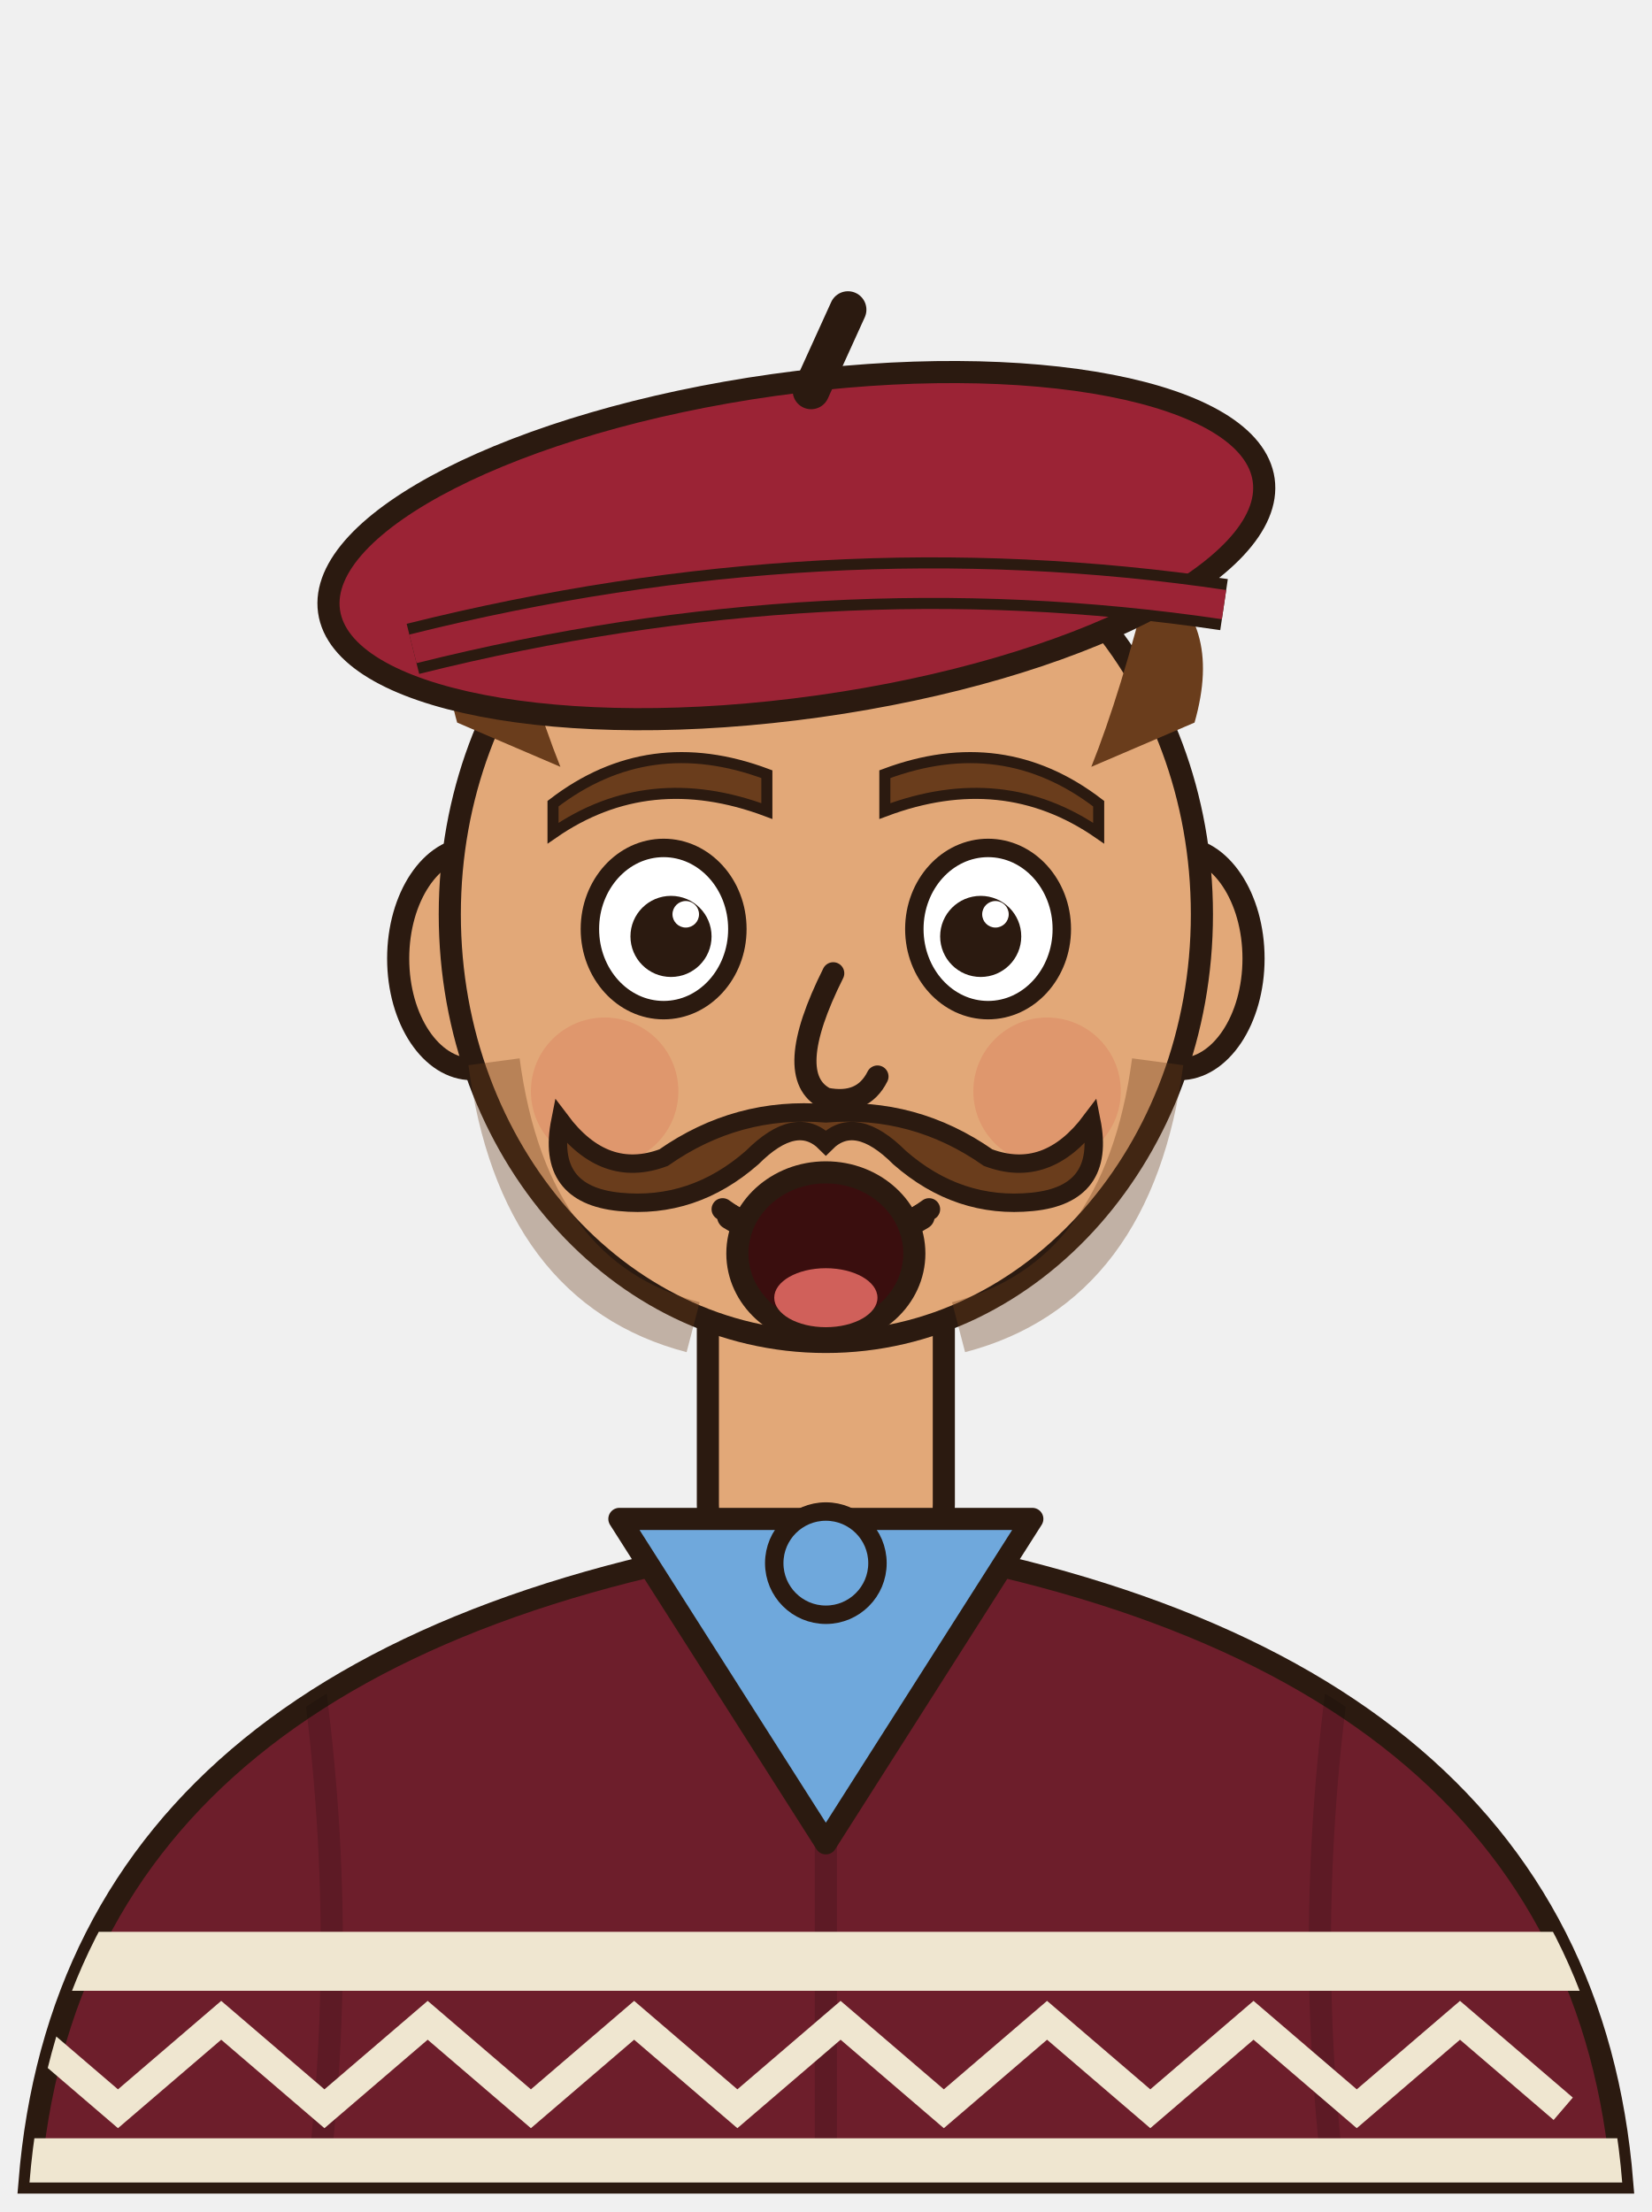
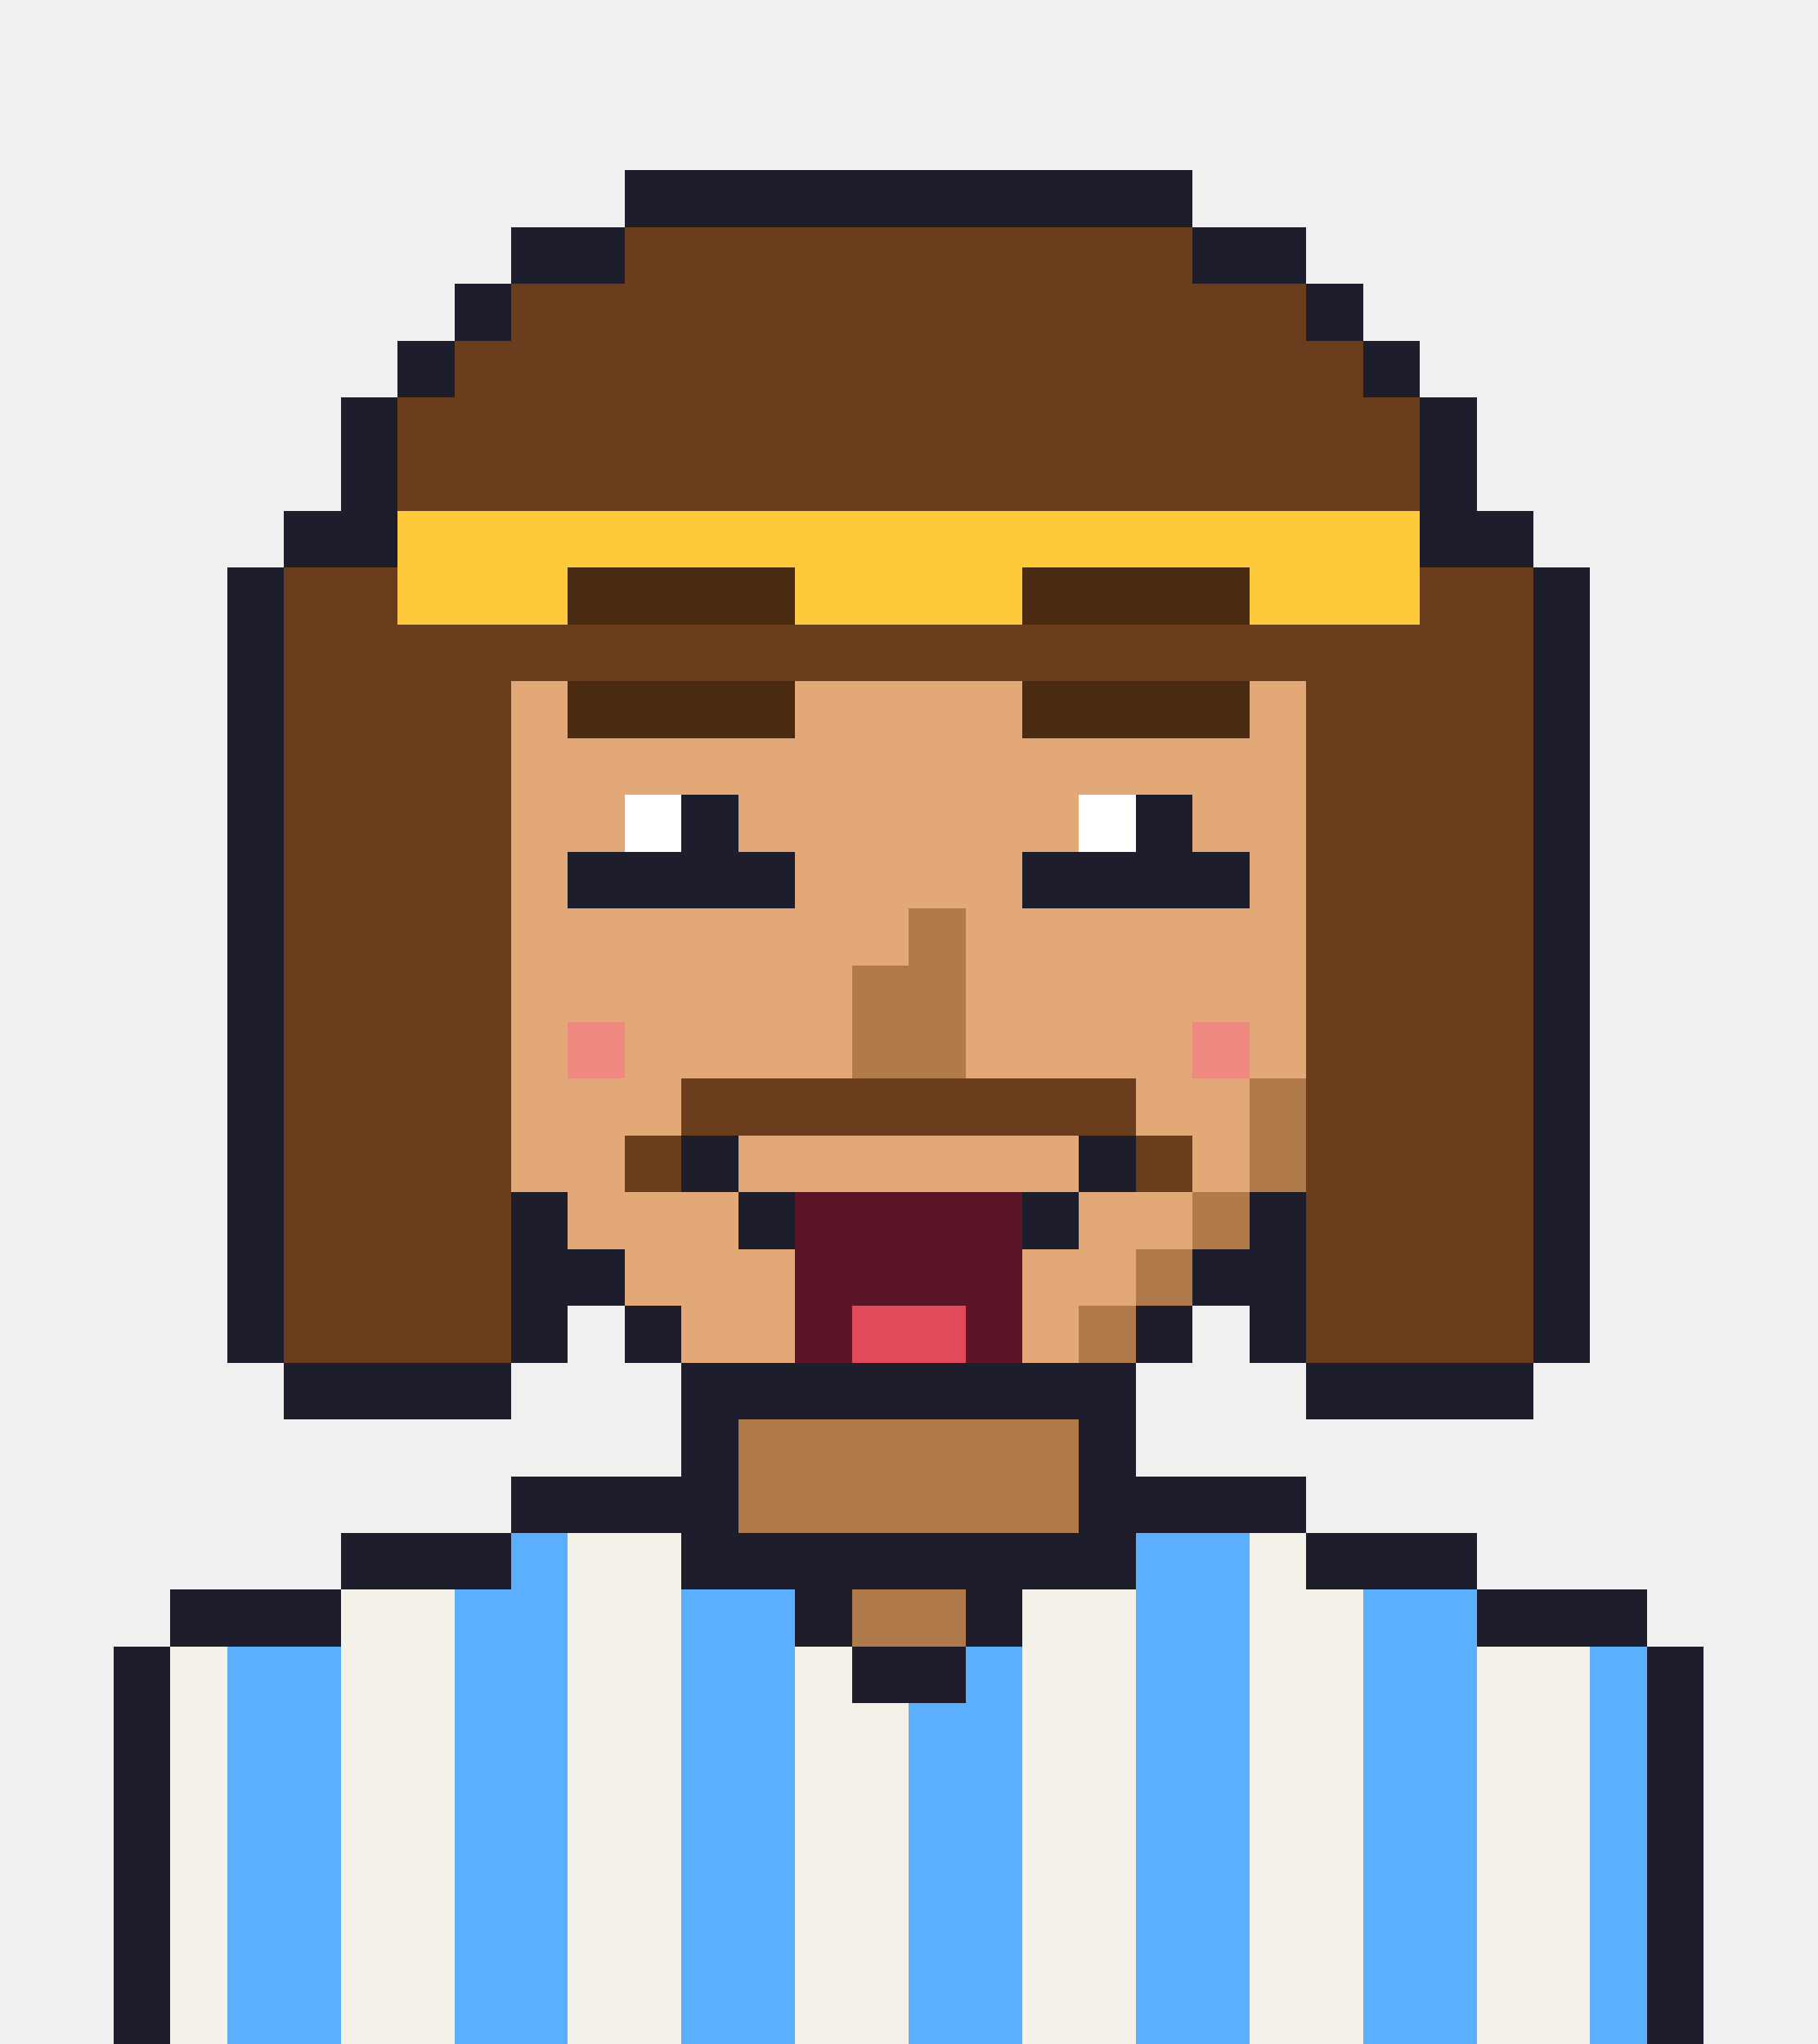
- <svg xmlns="http://www.w3.org/2000/svg" viewBox="-12 -24 224 300">
-   <defs>
-     <clipPath id="cp-g6">
-       <path d="M-8 272 Q-2 198 100 184 Q202 198 208 272 Z" />
-     </clipPath>
-   </defs>
+ <svg xmlns="http://www.w3.org/2000/svg" viewBox="0 0 32 36" shape-rendering="crispEdges" preserveAspectRatio="xMidYMax meet">
  <g class="respira">
-     <rect x="84" y="146" width="32" height="44" rx="10" fill="#e2a878" stroke="#2b1a10" stroke-width="3" />
-     <path d="M-8 272 Q-2 198 100 184 Q202 198 208 272 Z" fill="#6d1e2b" stroke="#2b1a10" stroke-width="3" />
-     <g clip-path="url(#cp-g6)">
-       <path d="M30 200 Q36 240 30 280 M170 200 Q164 240 170 280 M100 220 L100 280" stroke="#000" stroke-opacity=".15" stroke-width="3" fill="none" />
-       <rect x="-20" y="238" width="260" height="8" fill="#efe6d0" />
-       <polyline points="-10,250 4,262 18,250 32,262 46,250 60,262 74,250 88,262 102,250 116,262 130,250 144,262 158,250 172,262 186,250 200,262 " fill="none" stroke="#efe6d0" stroke-width="4" />
-       <rect x="-20" y="266" width="260" height="6" fill="#efe6d0" />
+     <g class="cuerpo">
+       <rect x="13" y="22" width="6" height="1" fill="#1d1d2b" />
+       <rect x="12" y="23" width="1" height="1" fill="#1d1d2b" />
+       <rect x="13" y="23" width="6" height="1" fill="#b07a4a" />
+       <rect x="19" y="23" width="1" height="1" fill="#1d1d2b" />
+       <rect x="12" y="24" width="1" height="1" fill="#1d1d2b" />
+       <rect x="13" y="24" width="6" height="1" fill="#b07a4a" />
+       <rect x="19" y="24" width="1" height="1" fill="#1d1d2b" />
+       <rect x="12" y="25" width="1" height="1" fill="#1d1d2b" />
+       <rect x="13" y="25" width="6" height="1" fill="#b07a4a" />
+       <rect x="19" y="25" width="1" height="1" fill="#1d1d2b" />
+       <rect x="9" y="26" width="4" height="1" fill="#1d1d2b" />
+       <rect x="13" y="26" width="6" height="1" fill="#b07a4a" />
+       <rect x="19" y="26" width="4" height="1" fill="#1d1d2b" />
+       <rect x="6" y="27" width="3" height="1" fill="#1d1d2b" />
+       <rect x="9" y="27" width="1" height="1" fill="#5ab0ff" />
+       <rect x="10" y="27" width="2" height="1" fill="#f4f1e8" />
+       <rect x="12" y="27" width="8" height="1" fill="#1d1d2b" />
+       <rect x="20" y="27" width="2" height="1" fill="#5ab0ff" />
+       <rect x="22" y="27" width="1" height="1" fill="#f4f1e8" />
+       <rect x="23" y="27" width="3" height="1" fill="#1d1d2b" />
+       <rect x="3" y="28" width="3" height="1" fill="#1d1d2b" />
+       <rect x="6" y="28" width="2" height="1" fill="#f4f1e8" />
+       <rect x="8" y="28" width="2" height="1" fill="#5ab0ff" />
+       <rect x="10" y="28" width="2" height="1" fill="#f4f1e8" />
+       <rect x="12" y="28" width="2" height="1" fill="#5ab0ff" />
+       <rect x="14" y="28" width="1" height="1" fill="#1d1d2b" />
+       <rect x="15" y="28" width="2" height="1" fill="#b07a4a" />
+       <rect x="17" y="28" width="1" height="1" fill="#1d1d2b" />
+       <rect x="18" y="28" width="2" height="1" fill="#f4f1e8" />
+       <rect x="20" y="28" width="2" height="1" fill="#5ab0ff" />
+       <rect x="22" y="28" width="2" height="1" fill="#f4f1e8" />
+       <rect x="24" y="28" width="2" height="1" fill="#5ab0ff" />
+       <rect x="26" y="28" width="3" height="1" fill="#1d1d2b" />
+       <rect x="2" y="29" width="1" height="1" fill="#1d1d2b" />
+       <rect x="3" y="29" width="1" height="1" fill="#f4f1e8" />
+       <rect x="4" y="29" width="2" height="1" fill="#5ab0ff" />
+       <rect x="6" y="29" width="2" height="1" fill="#f4f1e8" />
+       <rect x="8" y="29" width="2" height="1" fill="#5ab0ff" />
+       <rect x="10" y="29" width="2" height="1" fill="#f4f1e8" />
+       <rect x="12" y="29" width="2" height="1" fill="#5ab0ff" />
+       <rect x="14" y="29" width="1" height="1" fill="#f4f1e8" />
+       <rect x="15" y="29" width="2" height="1" fill="#1d1d2b" />
+       <rect x="17" y="29" width="1" height="1" fill="#5ab0ff" />
+       <rect x="18" y="29" width="2" height="1" fill="#f4f1e8" />
+       <rect x="20" y="29" width="2" height="1" fill="#5ab0ff" />
+       <rect x="22" y="29" width="2" height="1" fill="#f4f1e8" />
+       <rect x="24" y="29" width="2" height="1" fill="#5ab0ff" />
+       <rect x="26" y="29" width="2" height="1" fill="#f4f1e8" />
+       <rect x="28" y="29" width="1" height="1" fill="#5ab0ff" />
+       <rect x="29" y="29" width="1" height="1" fill="#1d1d2b" />
+       <rect x="2" y="30" width="1" height="1" fill="#1d1d2b" />
+       <rect x="3" y="30" width="1" height="1" fill="#f4f1e8" />
+       <rect x="4" y="30" width="2" height="1" fill="#5ab0ff" />
+       <rect x="6" y="30" width="2" height="1" fill="#f4f1e8" />
+       <rect x="8" y="30" width="2" height="1" fill="#5ab0ff" />
+       <rect x="10" y="30" width="2" height="1" fill="#f4f1e8" />
+       <rect x="12" y="30" width="2" height="1" fill="#5ab0ff" />
+       <rect x="14" y="30" width="2" height="1" fill="#f4f1e8" />
+       <rect x="16" y="30" width="2" height="1" fill="#5ab0ff" />
+       <rect x="18" y="30" width="2" height="1" fill="#f4f1e8" />
+       <rect x="20" y="30" width="2" height="1" fill="#5ab0ff" />
+       <rect x="22" y="30" width="2" height="1" fill="#f4f1e8" />
+       <rect x="24" y="30" width="2" height="1" fill="#5ab0ff" />
+       <rect x="26" y="30" width="2" height="1" fill="#f4f1e8" />
+       <rect x="28" y="30" width="1" height="1" fill="#5ab0ff" />
+       <rect x="29" y="30" width="1" height="1" fill="#1d1d2b" />
+       <rect x="2" y="31" width="1" height="1" fill="#1d1d2b" />
+       <rect x="3" y="31" width="1" height="1" fill="#f4f1e8" />
+       <rect x="4" y="31" width="2" height="1" fill="#5ab0ff" />
+       <rect x="6" y="31" width="2" height="1" fill="#f4f1e8" />
+       <rect x="8" y="31" width="2" height="1" fill="#5ab0ff" />
+       <rect x="10" y="31" width="2" height="1" fill="#f4f1e8" />
+       <rect x="12" y="31" width="2" height="1" fill="#5ab0ff" />
+       <rect x="14" y="31" width="2" height="1" fill="#f4f1e8" />
+       <rect x="16" y="31" width="2" height="1" fill="#5ab0ff" />
+       <rect x="18" y="31" width="2" height="1" fill="#f4f1e8" />
+       <rect x="20" y="31" width="2" height="1" fill="#5ab0ff" />
+       <rect x="22" y="31" width="2" height="1" fill="#f4f1e8" />
+       <rect x="24" y="31" width="2" height="1" fill="#5ab0ff" />
+       <rect x="26" y="31" width="2" height="1" fill="#f4f1e8" />
+       <rect x="28" y="31" width="1" height="1" fill="#5ab0ff" />
+       <rect x="29" y="31" width="1" height="1" fill="#1d1d2b" />
+       <rect x="2" y="32" width="1" height="1" fill="#1d1d2b" />
+       <rect x="3" y="32" width="1" height="1" fill="#f4f1e8" />
+       <rect x="4" y="32" width="2" height="1" fill="#5ab0ff" />
+       <rect x="6" y="32" width="2" height="1" fill="#f4f1e8" />
+       <rect x="8" y="32" width="2" height="1" fill="#5ab0ff" />
+       <rect x="10" y="32" width="2" height="1" fill="#f4f1e8" />
+       <rect x="12" y="32" width="2" height="1" fill="#5ab0ff" />
+       <rect x="14" y="32" width="2" height="1" fill="#f4f1e8" />
+       <rect x="16" y="32" width="2" height="1" fill="#5ab0ff" />
+       <rect x="18" y="32" width="2" height="1" fill="#f4f1e8" />
+       <rect x="20" y="32" width="2" height="1" fill="#5ab0ff" />
+       <rect x="22" y="32" width="2" height="1" fill="#f4f1e8" />
+       <rect x="24" y="32" width="2" height="1" fill="#5ab0ff" />
+       <rect x="26" y="32" width="2" height="1" fill="#f4f1e8" />
+       <rect x="28" y="32" width="1" height="1" fill="#5ab0ff" />
+       <rect x="29" y="32" width="1" height="1" fill="#1d1d2b" />
+       <rect x="2" y="33" width="1" height="1" fill="#1d1d2b" />
+       <rect x="3" y="33" width="1" height="1" fill="#f4f1e8" />
+       <rect x="4" y="33" width="2" height="1" fill="#5ab0ff" />
+       <rect x="6" y="33" width="2" height="1" fill="#f4f1e8" />
+       <rect x="8" y="33" width="2" height="1" fill="#5ab0ff" />
+       <rect x="10" y="33" width="2" height="1" fill="#f4f1e8" />
+       <rect x="12" y="33" width="2" height="1" fill="#5ab0ff" />
+       <rect x="14" y="33" width="2" height="1" fill="#f4f1e8" />
+       <rect x="16" y="33" width="2" height="1" fill="#5ab0ff" />
+       <rect x="18" y="33" width="2" height="1" fill="#f4f1e8" />
+       <rect x="20" y="33" width="2" height="1" fill="#5ab0ff" />
+       <rect x="22" y="33" width="2" height="1" fill="#f4f1e8" />
+       <rect x="24" y="33" width="2" height="1" fill="#5ab0ff" />
+       <rect x="26" y="33" width="2" height="1" fill="#f4f1e8" />
+       <rect x="28" y="33" width="1" height="1" fill="#5ab0ff" />
+       <rect x="29" y="33" width="1" height="1" fill="#1d1d2b" />
+       <rect x="2" y="34" width="1" height="1" fill="#1d1d2b" />
+       <rect x="3" y="34" width="1" height="1" fill="#f4f1e8" />
+       <rect x="4" y="34" width="2" height="1" fill="#5ab0ff" />
+       <rect x="6" y="34" width="2" height="1" fill="#f4f1e8" />
+       <rect x="8" y="34" width="2" height="1" fill="#5ab0ff" />
+       <rect x="10" y="34" width="2" height="1" fill="#f4f1e8" />
+       <rect x="12" y="34" width="2" height="1" fill="#5ab0ff" />
+       <rect x="14" y="34" width="2" height="1" fill="#f4f1e8" />
+       <rect x="16" y="34" width="2" height="1" fill="#5ab0ff" />
+       <rect x="18" y="34" width="2" height="1" fill="#f4f1e8" />
+       <rect x="20" y="34" width="2" height="1" fill="#5ab0ff" />
+       <rect x="22" y="34" width="2" height="1" fill="#f4f1e8" />
+       <rect x="24" y="34" width="2" height="1" fill="#5ab0ff" />
+       <rect x="26" y="34" width="2" height="1" fill="#f4f1e8" />
+       <rect x="28" y="34" width="1" height="1" fill="#5ab0ff" />
+       <rect x="29" y="34" width="1" height="1" fill="#1d1d2b" />
+       <rect x="2" y="35" width="1" height="1" fill="#1d1d2b" />
+       <rect x="3" y="35" width="1" height="1" fill="#f4f1e8" />
+       <rect x="4" y="35" width="2" height="1" fill="#5ab0ff" />
+       <rect x="6" y="35" width="2" height="1" fill="#f4f1e8" />
+       <rect x="8" y="35" width="2" height="1" fill="#5ab0ff" />
+       <rect x="10" y="35" width="2" height="1" fill="#f4f1e8" />
+       <rect x="12" y="35" width="2" height="1" fill="#5ab0ff" />
+       <rect x="14" y="35" width="2" height="1" fill="#f4f1e8" />
+       <rect x="16" y="35" width="2" height="1" fill="#5ab0ff" />
+       <rect x="18" y="35" width="2" height="1" fill="#f4f1e8" />
+       <rect x="20" y="35" width="2" height="1" fill="#5ab0ff" />
+       <rect x="22" y="35" width="2" height="1" fill="#f4f1e8" />
+       <rect x="24" y="35" width="2" height="1" fill="#5ab0ff" />
+       <rect x="26" y="35" width="2" height="1" fill="#f4f1e8" />
+       <rect x="28" y="35" width="1" height="1" fill="#5ab0ff" />
+       <rect x="29" y="35" width="1" height="1" fill="#1d1d2b" />
    </g>
-     <path d="M72 182 L128 182 L100 226 Z" fill="#6fa8dc" stroke="#2b1a10" stroke-width="3" stroke-linejoin="round" />
-     <circle cx="100" cy="188" r="7" fill="#6fa8dc" stroke="#2b1a10" stroke-width="2.5" />
    <g class="cabeza">
-       <ellipse cx="52" cy="106" rx="10" ry="15" fill="#e2a878" stroke="#2b1a10" stroke-width="3" />
-       <ellipse cx="148" cy="106" rx="10" ry="15" fill="#e2a878" stroke="#2b1a10" stroke-width="3" />
-       <ellipse cx="100" cy="100" rx="51" ry="58" fill="#e2a878" stroke="#2b1a10" stroke-width="3" />
-       <path d="M55 120 Q59 150 82 156 M145 120 Q141 150 118 156" stroke="#6a3d1c" stroke-opacity=".35" stroke-width="7" fill="none" />
-       <circle cx="70" cy="124" r="10" fill="#d8644a" opacity=".25" />
-       <circle cx="130" cy="124" r="10" fill="#d8644a" opacity=".25" />
-       <g transform="translate(78 102)">
-         <g class="anim ojo ojo-i">
-           <g class="parpadeo">
-             <ellipse rx="10" ry="11" fill="#fff" stroke="#2b1a10" stroke-width="2.5" />
-             <circle cx="1" cy="1" r="5.5" fill="#2b1a10" />
-             <circle cx="3" cy="-2" r="1.8" fill="#fff" />
-           </g>
-         </g>
-       </g>
-       <g transform="translate(122 102)">
-         <g class="anim ojo ojo-d">
-           <g class="parpadeo">
-             <ellipse rx="10" ry="11" fill="#fff" stroke="#2b1a10" stroke-width="2.5" />
-             <circle cx="-1" cy="1" r="5.5" fill="#2b1a10" />
-             <circle cx="1" cy="-2" r="1.8" fill="#fff" />
-           </g>
-         </g>
-       </g>
-       <g transform="translate(78 82)">
-         <path class="anim ceja ceja-i" d="M-15 3 Q-2 -7 14 -1 L14 4 Q-2 -2 -15 7Z" fill="#6a3d1c" stroke="#2b1a10" stroke-width="1.5" />
-       </g>
-       <g transform="translate(122 82)">
-         <path class="anim ceja ceja-d" d="M15 3 Q2 -7 -14 -1 L-14 4 Q2 -2 15 7Z" fill="#6a3d1c" stroke="#2b1a10" stroke-width="1.5" />
-       </g>
-       <path d="M101 108 Q94 122 100 125 Q105 126 107 122" fill="none" stroke="#2b1a10" stroke-width="3" stroke-linecap="round" />
-       <g transform="translate(100 142)">
-         <g class="anim boca">
-           <rect x="-38" y="-20" width="76" height="40" fill="none" />
-           <path class="anim bv normal" d="M-13 -1 Q0 7 13 -1" fill="none" stroke="#2b1a10" stroke-width="3.5" stroke-linecap="round" />
-           <g class="anim bv mordida">
-             <path d="M-14 -2 Q0 8 14 -2" fill="#9a2e2e" stroke="#2b1a10" stroke-width="3" stroke-linecap="round" />
-             <rect x="-9" y="-3" width="18" height="6" rx="2" fill="#fff" stroke="#2b1a10" stroke-width="2" />
-           </g>
-           <g class="anim bv pico">
-             <ellipse cx="0" cy="1" rx="6" ry="7.5" fill="#c0504a" stroke="#2b1a10" stroke-width="3" />
-             <path d="M-3 1 Q0 3 3 1" stroke="#2b1a10" stroke-width="2" fill="none" />
-           </g>
-           <g class="anim bv abierta">
-             <ellipse cx="0" cy="4" rx="12" ry="11" fill="#3a0e0e" stroke="#2b1a10" stroke-width="3" />
-             <ellipse cx="0" cy="10" rx="7" ry="4" fill="#d0605a" />
-           </g>
-           <path d="M-36 -14 Q-38 -4 -28 -3 Q-18 -2 -10 -9 Q-4 -15 0 -11 Q4 -15 10 -9 Q18 -2 28 -3 Q38 -4 36 -14       Q30 -6 22 -9 Q12 -16 0 -15 Q-12 -16 -22 -9 Q-30 -6 -36 -14Z" fill="#6a3d1c" stroke="#2b1a10" stroke-width="2.5" />
-         </g>
-       </g>
-       <path d="M50 74 Q46 60 56 54 Q60 70 64 80Z M150 74 Q154 60 144 54 Q140 70 136 80Z" fill="#6a3d1c" />
-       <ellipse cx="96" cy="50" rx="64" ry="22" transform="rotate(-8 96 50)" fill="#9b2335" stroke="#2b1a10" stroke-width="3" />
-       <path d="M44 64 Q100 50 154 58" stroke="#2b1a10" stroke-width="7" fill="none" />
-       <path d="M44 64 Q100 50 154 58" stroke="#9b2335" stroke-width="4" fill="none" />
-       <path d="M98 29 L103 18" stroke="#2b1a10" stroke-width="5" stroke-linecap="round" />
+       <rect x="11" y="3" width="10" height="1" fill="#1d1d2b" />
+       <rect x="9" y="4" width="2" height="1" fill="#1d1d2b" />
+       <rect x="11" y="4" width="10" height="1" fill="#6a3d1c" />
+       <rect x="21" y="4" width="2" height="1" fill="#1d1d2b" />
+       <rect x="8" y="5" width="1" height="1" fill="#1d1d2b" />
+       <rect x="9" y="5" width="14" height="1" fill="#6a3d1c" />
+       <rect x="23" y="5" width="1" height="1" fill="#1d1d2b" />
+       <rect x="7" y="6" width="1" height="1" fill="#1d1d2b" />
+       <rect x="8" y="6" width="16" height="1" fill="#6a3d1c" />
+       <rect x="24" y="6" width="1" height="1" fill="#1d1d2b" />
+       <rect x="6" y="7" width="1" height="1" fill="#1d1d2b" />
+       <rect x="7" y="7" width="18" height="1" fill="#6a3d1c" />
+       <rect x="25" y="7" width="1" height="1" fill="#1d1d2b" />
+       <rect x="6" y="8" width="1" height="1" fill="#1d1d2b" />
+       <rect x="7" y="8" width="18" height="1" fill="#6a3d1c" />
+       <rect x="25" y="8" width="1" height="1" fill="#1d1d2b" />
+       <rect x="5" y="9" width="2" height="1" fill="#1d1d2b" />
+       <rect x="7" y="9" width="18" height="1" fill="#ffc93c" />
+       <rect x="25" y="9" width="2" height="1" fill="#1d1d2b" />
+       <rect x="4" y="10" width="1" height="1" fill="#1d1d2b" />
+       <rect x="5" y="10" width="2" height="1" fill="#6a3d1c" />
+       <rect x="7" y="10" width="18" height="1" fill="#ffc93c" />
+       <rect x="25" y="10" width="2" height="1" fill="#6a3d1c" />
+       <rect x="27" y="10" width="1" height="1" fill="#1d1d2b" />
+       <rect x="4" y="11" width="1" height="1" fill="#1d1d2b" />
+       <rect x="5" y="11" width="22" height="1" fill="#6a3d1c" />
+       <rect x="27" y="11" width="1" height="1" fill="#1d1d2b" />
+       <rect x="4" y="12" width="1" height="1" fill="#1d1d2b" />
+       <rect x="5" y="12" width="4" height="1" fill="#6a3d1c" />
+       <rect x="9" y="12" width="14" height="1" fill="#e2a878" />
+       <rect x="23" y="12" width="4" height="1" fill="#6a3d1c" />
+       <rect x="27" y="12" width="1" height="1" fill="#1d1d2b" />
+       <rect x="4" y="13" width="1" height="1" fill="#1d1d2b" />
+       <rect x="5" y="13" width="4" height="1" fill="#6a3d1c" />
+       <rect x="9" y="13" width="14" height="1" fill="#e2a878" />
+       <rect x="23" y="13" width="4" height="1" fill="#6a3d1c" />
+       <rect x="27" y="13" width="1" height="1" fill="#1d1d2b" />
+       <rect x="4" y="14" width="1" height="1" fill="#1d1d2b" />
+       <rect x="5" y="14" width="4" height="1" fill="#6a3d1c" />
+       <rect x="9" y="14" width="14" height="1" fill="#e2a878" />
+       <rect x="23" y="14" width="4" height="1" fill="#6a3d1c" />
+       <rect x="27" y="14" width="1" height="1" fill="#1d1d2b" />
+       <rect x="4" y="15" width="1" height="1" fill="#1d1d2b" />
+       <rect x="5" y="15" width="4" height="1" fill="#6a3d1c" />
+       <rect x="9" y="15" width="14" height="1" fill="#e2a878" />
+       <rect x="23" y="15" width="4" height="1" fill="#6a3d1c" />
+       <rect x="27" y="15" width="1" height="1" fill="#1d1d2b" />
+       <rect x="4" y="16" width="1" height="1" fill="#1d1d2b" />
+       <rect x="5" y="16" width="4" height="1" fill="#6a3d1c" />
+       <rect x="9" y="16" width="7" height="1" fill="#e2a878" />
+       <rect x="16" y="16" width="1" height="1" fill="#b07a4a" />
+       <rect x="17" y="16" width="6" height="1" fill="#e2a878" />
+       <rect x="23" y="16" width="4" height="1" fill="#6a3d1c" />
+       <rect x="27" y="16" width="1" height="1" fill="#1d1d2b" />
+       <rect x="4" y="17" width="1" height="1" fill="#1d1d2b" />
+       <rect x="5" y="17" width="4" height="1" fill="#6a3d1c" />
+       <rect x="9" y="17" width="6" height="1" fill="#e2a878" />
+       <rect x="15" y="17" width="2" height="1" fill="#b07a4a" />
+       <rect x="17" y="17" width="6" height="1" fill="#e2a878" />
+       <rect x="23" y="17" width="4" height="1" fill="#6a3d1c" />
+       <rect x="27" y="17" width="1" height="1" fill="#1d1d2b" />
+       <rect x="4" y="18" width="1" height="1" fill="#1d1d2b" />
+       <rect x="5" y="18" width="4" height="1" fill="#6a3d1c" />
+       <rect x="9" y="18" width="1" height="1" fill="#e2a878" />
+       <rect x="10" y="18" width="1" height="1" fill="#f08a80" />
+       <rect x="11" y="18" width="4" height="1" fill="#e2a878" />
+       <rect x="15" y="18" width="2" height="1" fill="#b07a4a" />
+       <rect x="17" y="18" width="4" height="1" fill="#e2a878" />
+       <rect x="21" y="18" width="1" height="1" fill="#f08a80" />
+       <rect x="22" y="18" width="1" height="1" fill="#e2a878" />
+       <rect x="23" y="18" width="4" height="1" fill="#6a3d1c" />
+       <rect x="27" y="18" width="1" height="1" fill="#1d1d2b" />
+       <rect x="4" y="19" width="1" height="1" fill="#1d1d2b" />
+       <rect x="5" y="19" width="4" height="1" fill="#6a3d1c" />
+       <rect x="9" y="19" width="3" height="1" fill="#e2a878" />
+       <rect x="12" y="19" width="8" height="1" fill="#6a3d1c" />
+       <rect x="20" y="19" width="2" height="1" fill="#e2a878" />
+       <rect x="22" y="19" width="1" height="1" fill="#b07a4a" />
+       <rect x="23" y="19" width="4" height="1" fill="#6a3d1c" />
+       <rect x="27" y="19" width="1" height="1" fill="#1d1d2b" />
+       <rect x="4" y="20" width="1" height="1" fill="#1d1d2b" />
+       <rect x="5" y="20" width="4" height="1" fill="#6a3d1c" />
+       <rect x="9" y="20" width="2" height="1" fill="#e2a878" />
+       <rect x="11" y="20" width="1" height="1" fill="#6a3d1c" />
+       <rect x="12" y="20" width="8" height="1" fill="#e2a878" />
+       <rect x="20" y="20" width="1" height="1" fill="#6a3d1c" />
+       <rect x="21" y="20" width="1" height="1" fill="#e2a878" />
+       <rect x="22" y="20" width="1" height="1" fill="#b07a4a" />
+       <rect x="23" y="20" width="4" height="1" fill="#6a3d1c" />
+       <rect x="27" y="20" width="1" height="1" fill="#1d1d2b" />
+       <rect x="4" y="21" width="1" height="1" fill="#1d1d2b" />
+       <rect x="5" y="21" width="4" height="1" fill="#6a3d1c" />
+       <rect x="9" y="21" width="1" height="1" fill="#1d1d2b" />
+       <rect x="10" y="21" width="11" height="1" fill="#e2a878" />
+       <rect x="21" y="21" width="1" height="1" fill="#b07a4a" />
+       <rect x="22" y="21" width="1" height="1" fill="#1d1d2b" />
+       <rect x="23" y="21" width="4" height="1" fill="#6a3d1c" />
+       <rect x="27" y="21" width="1" height="1" fill="#1d1d2b" />
+       <rect x="4" y="22" width="1" height="1" fill="#1d1d2b" />
+       <rect x="5" y="22" width="4" height="1" fill="#6a3d1c" />
+       <rect x="9" y="22" width="2" height="1" fill="#1d1d2b" />
+       <rect x="11" y="22" width="9" height="1" fill="#e2a878" />
+       <rect x="20" y="22" width="1" height="1" fill="#b07a4a" />
+       <rect x="21" y="22" width="2" height="1" fill="#1d1d2b" />
+       <rect x="23" y="22" width="4" height="1" fill="#6a3d1c" />
+       <rect x="27" y="22" width="1" height="1" fill="#1d1d2b" />
+       <rect x="4" y="23" width="1" height="1" fill="#1d1d2b" />
+       <rect x="5" y="23" width="4" height="1" fill="#6a3d1c" />
+       <rect x="9" y="23" width="1" height="1" fill="#1d1d2b" />
+       <rect x="11" y="23" width="1" height="1" fill="#1d1d2b" />
+       <rect x="12" y="23" width="7" height="1" fill="#e2a878" />
+       <rect x="19" y="23" width="1" height="1" fill="#b07a4a" />
+       <rect x="20" y="23" width="1" height="1" fill="#1d1d2b" />
+       <rect x="22" y="23" width="1" height="1" fill="#1d1d2b" />
+       <rect x="23" y="23" width="4" height="1" fill="#6a3d1c" />
+       <rect x="27" y="23" width="1" height="1" fill="#1d1d2b" />
+       <rect x="5" y="24" width="4" height="1" fill="#1d1d2b" />
+       <rect x="12" y="24" width="8" height="1" fill="#1d1d2b" />
+       <rect x="23" y="24" width="4" height="1" fill="#1d1d2b" />
+       <g class="capa ojo-i parpadeo">
+         <rect x="11" y="14" width="1" height="1" fill="#ffffff" />
+         <rect x="12" y="14" width="1" height="1" fill="#1d1d2b" />
+         <rect x="11" y="15" width="2" height="1" fill="#1d1d2b" />
+       </g>
+       <g class="capa ojo-d parpadeo">
+         <rect x="19" y="14" width="1" height="1" fill="#ffffff" />
+         <rect x="20" y="14" width="1" height="1" fill="#1d1d2b" />
+         <rect x="19" y="15" width="2" height="1" fill="#1d1d2b" />
+       </g>
+       <g class="capa ojo-i-c">
+         <rect x="10" y="15" width="4" height="1" fill="#1d1d2b" />
+       </g>
+       <g class="capa ojo-d-c">
+         <rect x="18" y="15" width="4" height="1" fill="#1d1d2b" />
+       </g>
+       <g class="capa cejas">
+         <rect x="10" y="12" width="4" height="1" fill="#4a2a10" />
+         <rect x="18" y="12" width="4" height="1" fill="#4a2a10" />
+       </g>
+       <g class="capa cejas-arriba">
+         <rect x="10" y="10" width="4" height="1" fill="#4a2a10" />
+         <rect x="18" y="10" width="4" height="1" fill="#4a2a10" />
+       </g>
+       <g class="capa boca">
+         <rect x="14" y="21" width="4" height="1" fill="#1d1d2b" />
+       </g>
+       <g class="capa boca-der">
+         <rect x="19" y="20" width="1" height="1" fill="#1d1d2b" />
+         <rect x="16" y="21" width="3" height="1" fill="#1d1d2b" />
+       </g>
+       <g class="capa boca-izq">
+         <rect x="12" y="20" width="1" height="1" fill="#1d1d2b" />
+         <rect x="13" y="21" width="3" height="1" fill="#1d1d2b" />
+       </g>
+       <g class="capa boca-muerde">
+         <rect x="14" y="21" width="4" height="1" fill="#ffffff" />
+         <rect x="14" y="22" width="4" height="1" fill="#e04a5a" />
+       </g>
+       <g class="capa boca-trompa">
+         <rect x="15" y="21" width="1" height="1" fill="#1d1d2b" />
+         <rect x="16" y="21" width="1" height="1" fill="#e04a5a" />
+         <rect x="15" y="22" width="2" height="1" fill="#e04a5a" />
+       </g>
+       <g class="capa boca-abierta">
+         <rect x="14" y="21" width="4" height="1" fill="#5a1626" />
+         <rect x="14" y="22" width="4" height="1" fill="#5a1626" />
+         <rect x="14" y="23" width="1" height="1" fill="#5a1626" />
+         <rect x="15" y="23" width="2" height="1" fill="#e04a5a" />
+         <rect x="17" y="23" width="1" height="1" fill="#5a1626" />
+       </g>
    </g>
  </g>
</svg>
